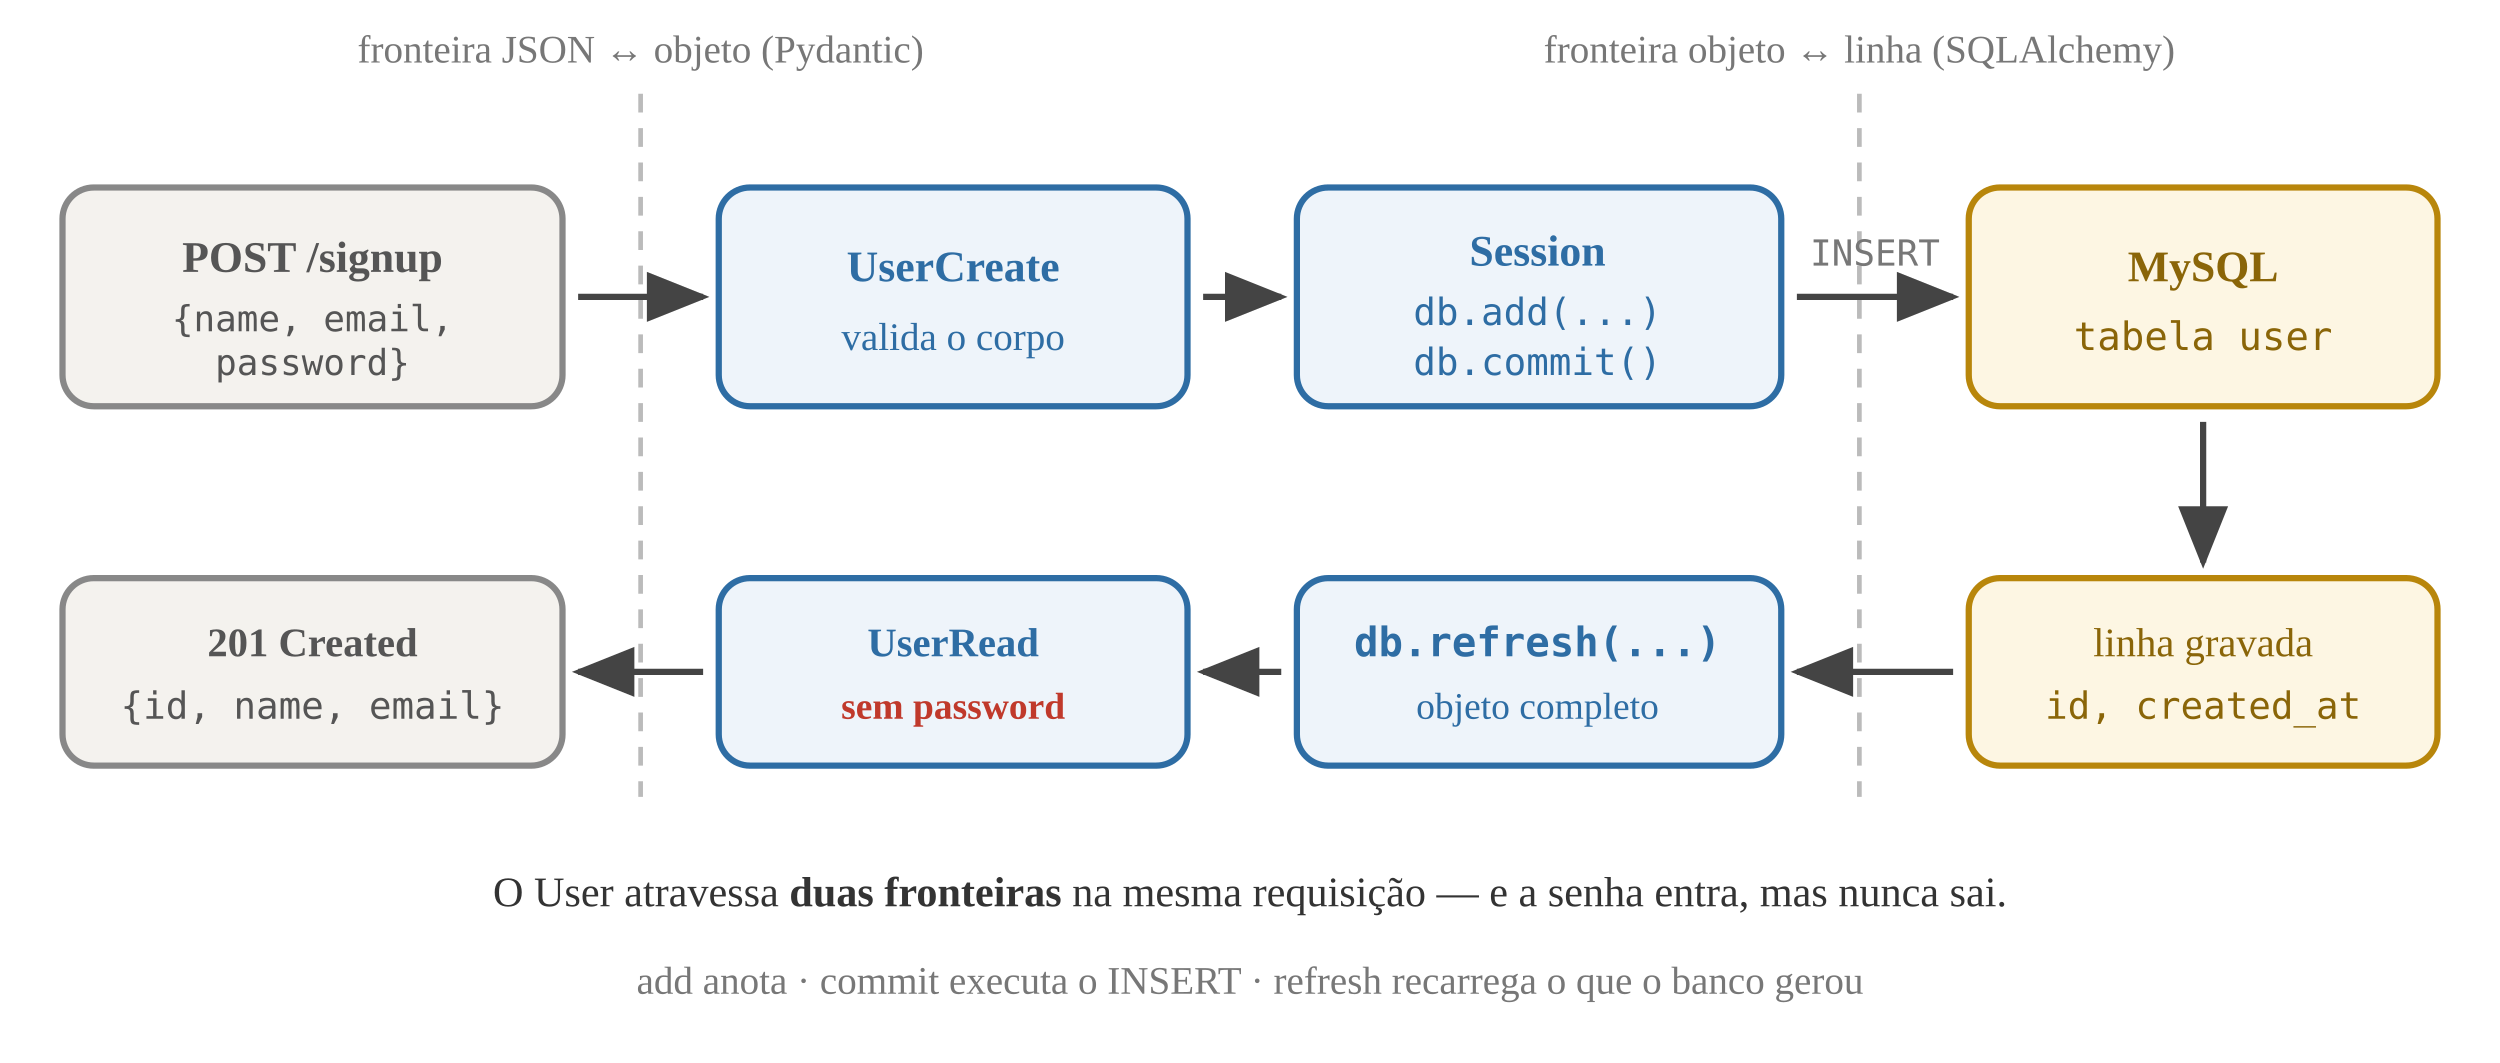
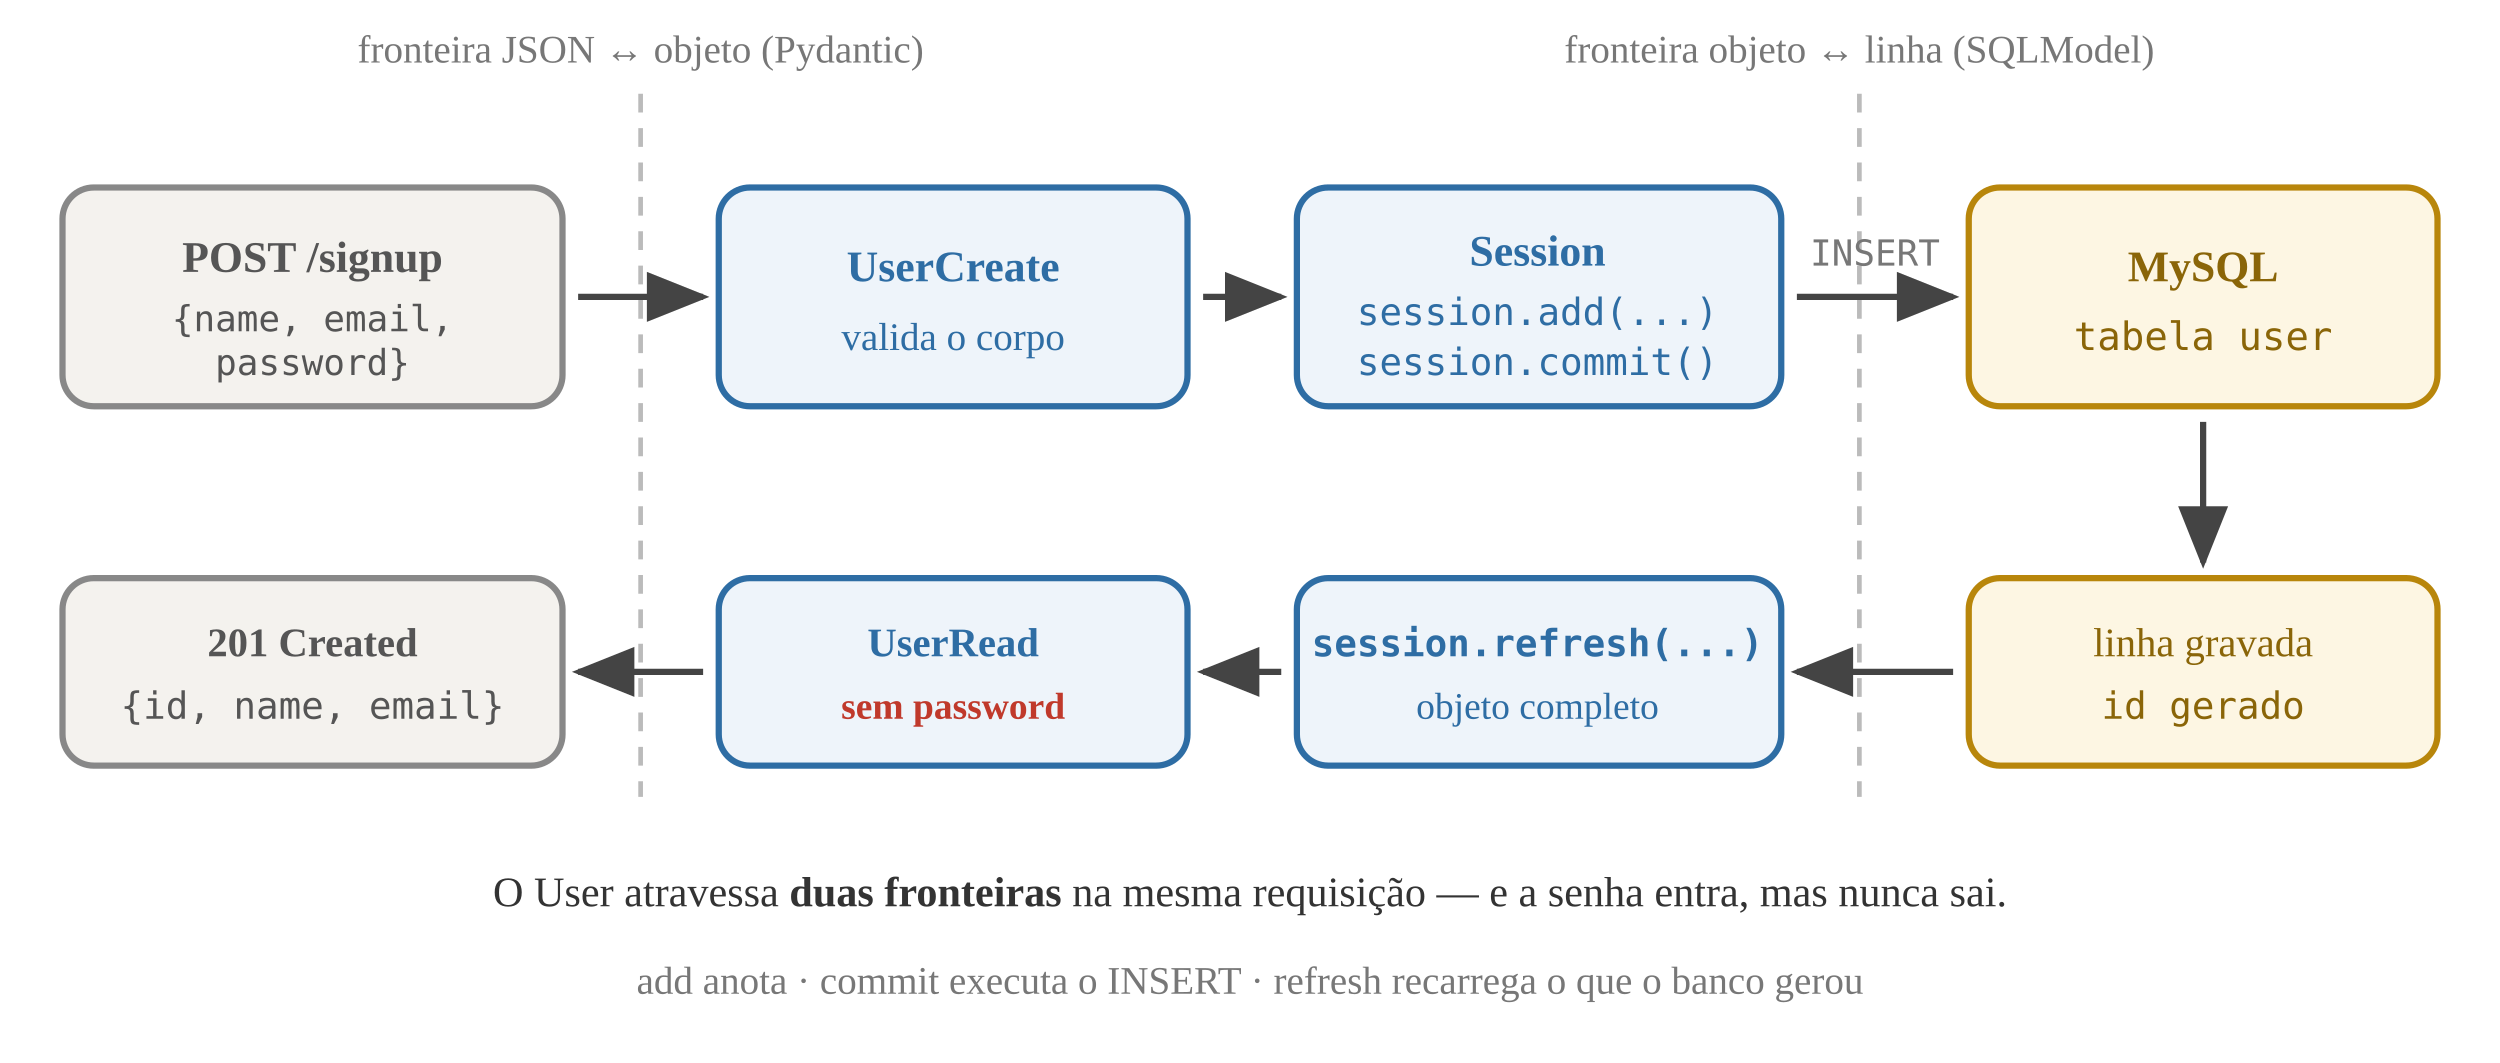
<svg xmlns="http://www.w3.org/2000/svg" viewBox="0 0 800 340" style="width:100%;max-width:760px">
  <defs>
    <marker id="setaF" markerWidth="10" markerHeight="8" refX="9" refY="4" orient="auto">
      <path d="M0,0 L10,4 L0,8 z" fill="#444" />
    </marker>
  </defs>
  <line x1="205" y1="30" x2="205" y2="255" stroke="#bbb" stroke-width="1.5" stroke-dasharray="6,5" />
  <text x="205" y="20" text-anchor="middle" font-size="12.5" fill="#777">fronteira JSON ↔ objeto (Pydantic)</text>
  <line x1="595" y1="30" x2="595" y2="255" stroke="#bbb" stroke-width="1.5" stroke-dasharray="6,5" />
-   <text x="595" y="20" text-anchor="middle" font-size="12.5" fill="#777">fronteira objeto ↔ linha (SQLAlchemy)</text>
+   <text x="595" y="20" text-anchor="middle" font-size="12.5" fill="#777">fronteira objeto ↔ linha (SQLModel)</text>
  <rect x="20" y="60" width="160" height="70" rx="10" fill="#f4f2ee" stroke="#888" stroke-width="2" />
  <text x="100" y="87" text-anchor="middle" font-size="14" font-weight="bold" fill="#555">POST /signup</text>
  <g font-family="monospace" font-size="11.5" fill="#555">
    <text x="100" y="106" text-anchor="middle">{name, email,</text>
    <text x="100" y="120" text-anchor="middle">password}</text>
  </g>
  <rect x="230" y="60" width="150" height="70" rx="10" fill="#eef4fa" stroke="#2e6da4" stroke-width="2" />
  <text x="305" y="90" text-anchor="middle" font-size="14" font-weight="bold" fill="#2e6da4">UserCreate</text>
  <text x="305" y="112" text-anchor="middle" font-size="12.5" fill="#2e6da4">valida o corpo</text>
  <rect x="415" y="60" width="155" height="70" rx="10" fill="#eef4fa" stroke="#2e6da4" stroke-width="2" />
  <text x="492" y="85" text-anchor="middle" font-size="14" font-weight="bold" fill="#2e6da4">Session</text>
  <g font-family="monospace" font-size="12" fill="#2e6da4">
-     <text x="492" y="104" text-anchor="middle">db.add(...)</text>
-     <text x="492" y="120" text-anchor="middle">db.commit()</text>
+     <text x="492" y="104" text-anchor="middle">session.add(...)</text>
+     <text x="492" y="120" text-anchor="middle">session.commit()</text>
  </g>
  <rect x="630" y="60" width="150" height="70" rx="10" fill="#fdf6e3" stroke="#b8860b" stroke-width="2" />
  <text x="705" y="90" text-anchor="middle" font-size="14" font-weight="bold" fill="#8a6508">MySQL</text>
  <text x="705" y="112" text-anchor="middle" font-size="12.5" fill="#8a6508" font-family="monospace">tabela user</text>
  <line x1="185" y1="95" x2="225" y2="95" stroke="#444" stroke-width="2" marker-end="url(#setaF)" />
  <line x1="385" y1="95" x2="410" y2="95" stroke="#444" stroke-width="2" marker-end="url(#setaF)" />
  <line x1="575" y1="95" x2="625" y2="95" stroke="#444" stroke-width="2" marker-end="url(#setaF)" />
  <text x="600" y="85" text-anchor="middle" font-size="11.5" fill="#777" font-family="monospace">INSERT</text>
  <rect x="630" y="185" width="150" height="60" rx="10" fill="#fdf6e3" stroke="#b8860b" stroke-width="2" />
  <text x="705" y="210" text-anchor="middle" font-size="13" fill="#8a6508">linha gravada</text>
-   <text x="705" y="230" text-anchor="middle" font-size="12" font-family="monospace" fill="#8a6508">id, created_at</text>
+   <text x="705" y="230" text-anchor="middle" font-size="12" font-family="monospace" fill="#8a6508">id gerado</text>
  <rect x="415" y="185" width="155" height="60" rx="10" fill="#eef4fa" stroke="#2e6da4" stroke-width="2" />
-   <text x="492" y="210" text-anchor="middle" font-size="13" font-weight="bold" fill="#2e6da4" font-family="monospace">db.refresh(...)</text>
+   <text x="492" y="210" text-anchor="middle" font-size="12" font-weight="bold" fill="#2e6da4" font-family="monospace">session.refresh(...)</text>
  <text x="492" y="230" text-anchor="middle" font-size="12" fill="#2e6da4">objeto completo</text>
  <rect x="230" y="185" width="150" height="60" rx="10" fill="#eef4fa" stroke="#2e6da4" stroke-width="2" />
  <text x="305" y="210" text-anchor="middle" font-size="13" font-weight="bold" fill="#2e6da4">UserRead</text>
  <text x="305" y="230" text-anchor="middle" font-size="12" fill="#c0392b" font-weight="bold">sem password</text>
  <rect x="20" y="185" width="160" height="60" rx="10" fill="#f4f2ee" stroke="#888" stroke-width="2" />
  <text x="100" y="210" text-anchor="middle" font-size="13" font-weight="bold" fill="#555">201 Created</text>
  <text x="100" y="230" text-anchor="middle" font-size="12" font-family="monospace" fill="#555">{id, name, email}</text>
  <line x1="705" y1="135" x2="705" y2="180" stroke="#444" stroke-width="2" marker-end="url(#setaF)" />
  <line x1="625" y1="215" x2="575" y2="215" stroke="#444" stroke-width="2" marker-end="url(#setaF)" />
  <line x1="410" y1="215" x2="385" y2="215" stroke="#444" stroke-width="2" marker-end="url(#setaF)" />
  <line x1="225" y1="215" x2="185" y2="215" stroke="#444" stroke-width="2" marker-end="url(#setaF)" />
  <text x="400" y="290" text-anchor="middle" font-size="13.5" fill="#333">O User atravessa <tspan font-weight="bold">duas fronteiras</tspan> na mesma requisição — e a senha entra, mas nunca sai.</text>
  <text x="400" y="318" text-anchor="middle" font-size="12.5" fill="#777">add anota · commit executa o INSERT · refresh recarrega o que o banco gerou</text>
</svg>
